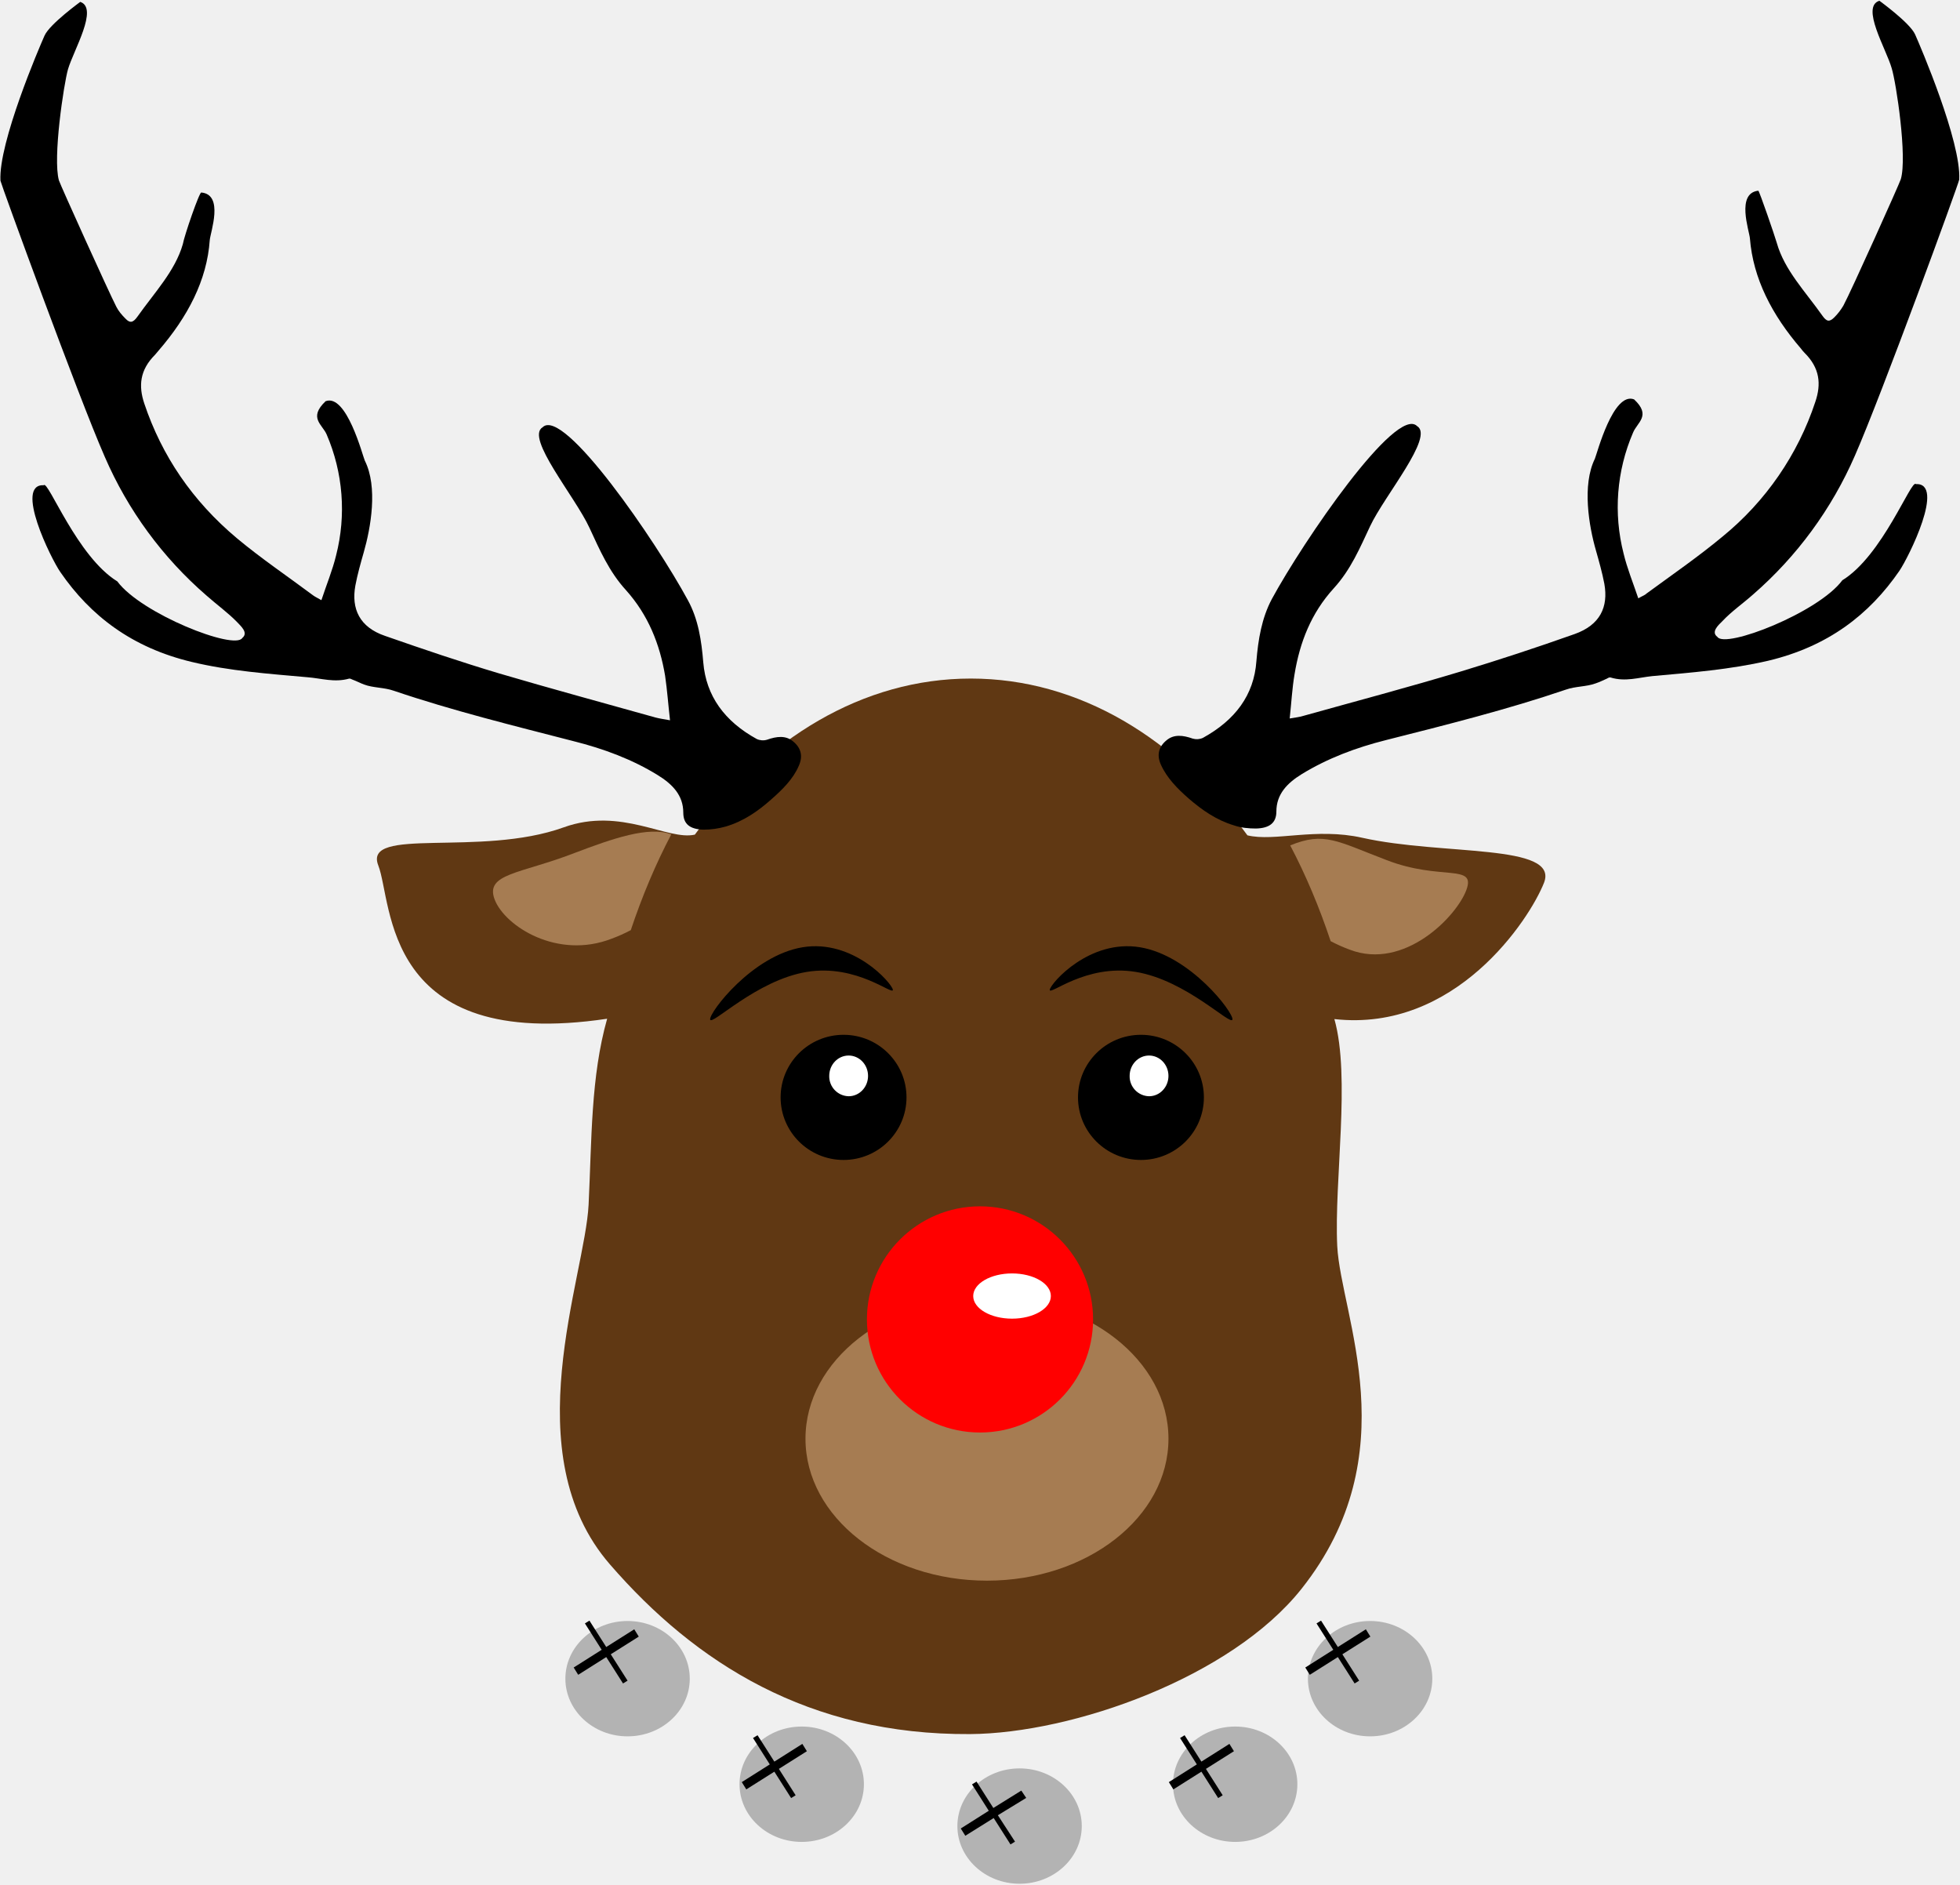
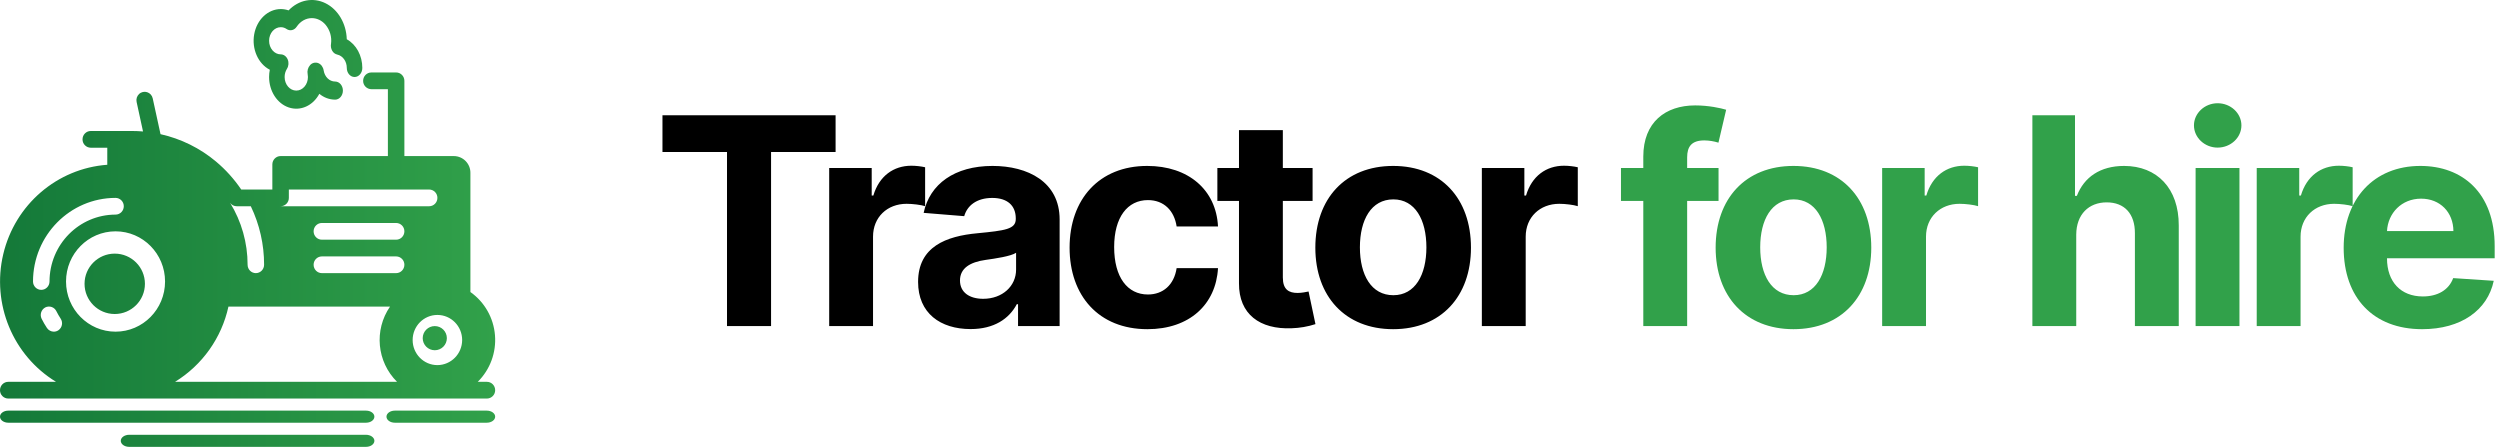
- <svg xmlns="http://www.w3.org/2000/svg" xmlns:xlink="http://www.w3.org/1999/xlink" width="52" height="50" viewBox="0 0 52 50">
+ <svg xmlns="http://www.w3.org/2000/svg" width="207" height="37" viewBox="0 0 207 37" fill="none">
+   <path fill="#F2F2F2" d="M0 0h207v37H0z" />
+   <path fill="#fff" d="M-321-17h1920v2922H-321z" />
+   <path fill="#fff" d="M-321-17h1920v70H-321z" />
+   <path d="M54.852 12.588V9.545h14.335v3.043h-5.343V27h-3.648V12.588h-5.344zM68.657 27V13.91h3.52v2.283h.136c.477-1.62 1.679-2.471 3.145-2.471.366 0 .818.05 1.142.127v3.222c-.341-.11-1.031-.196-1.534-.196-1.602 0-2.779 1.108-2.779 2.719V27h-3.63zm11.708.247c-2.497 0-4.347-1.312-4.347-3.903 0-2.924 2.327-3.793 4.918-4.032 2.275-.221 3.17-.332 3.17-1.176v-.05c0-1.075-.707-1.697-1.943-1.697-1.304 0-2.08.64-2.326 1.509l-3.359-.273c.503-2.386 2.566-3.886 5.702-3.886 2.915 0 5.557 1.312 5.557 4.431V27h-3.443v-1.815h-.102c-.64 1.218-1.892 2.062-3.827 2.062zm1.04-2.506c1.593 0 2.727-1.048 2.727-2.42v-1.39c-.435.29-1.73.478-2.523.589-1.278.179-2.122.682-2.122 1.704 0 .998.801 1.517 1.918 1.517zm13.6 2.515c-4.031 0-6.443-2.77-6.443-6.75 0-4.015 2.454-6.767 6.426-6.767 3.417 0 5.71 1.985 5.863 5.011h-3.426c-.196-1.304-1.048-2.182-2.377-2.182-1.688 0-2.796 1.415-2.796 3.887 0 2.505 1.1 3.929 2.796 3.929 1.244 0 2.164-.785 2.377-2.182h3.426c-.17 3.008-2.36 5.054-5.846 5.054zm13.677-13.347v2.727h-2.463v6.341c0 1.006.503 1.279 1.227 1.279.341 0 .724-.085.903-.12l.571 2.702a7.057 7.057 0 0 1-1.968.341c-2.634.11-4.381-1.16-4.364-3.724v-6.819h-1.79V13.91h1.79v-3.136h3.631v3.136h2.463zm6.671 13.347c-3.972 0-6.443-2.72-6.443-6.75 0-4.057 2.471-6.767 6.443-6.767 3.972 0 6.443 2.71 6.443 6.767 0 4.03-2.471 6.75-6.443 6.75zm.017-2.813c1.798 0 2.736-1.679 2.736-3.963s-.938-3.971-2.736-3.971c-1.832 0-2.77 1.687-2.77 3.971s.938 3.963 2.77 3.963zM122.697 27V13.91h3.52v2.283h.137c.477-1.62 1.679-2.471 3.145-2.471.366 0 .818.05 1.142.127v3.222c-.341-.11-1.032-.196-1.534-.196-1.603 0-2.779 1.108-2.779 2.719V27h-3.631z" fill="#000" />
+   <path d="M142.295 13.91v2.726h-2.599V27h-3.631V16.636h-1.849V13.91h1.849v-.946c0-2.846 1.833-4.236 4.296-4.236 1.116 0 2.113.222 2.565.358l-.639 2.727a4.034 4.034 0 0 0-1.168-.187c-1.065 0-1.423.52-1.423 1.406v.878h2.599zm6.203 13.346c-3.972 0-6.443-2.72-6.443-6.75 0-4.057 2.471-6.767 6.443-6.767 3.971 0 6.443 2.71 6.443 6.767 0 4.03-2.472 6.75-6.443 6.75zm.017-2.813c1.798 0 2.736-1.679 2.736-3.963s-.938-3.971-2.736-3.971c-1.833 0-2.77 1.687-2.77 3.971s.937 3.963 2.77 3.963zM155.842 27V13.91h3.52v2.283h.137c.477-1.62 1.679-2.471 3.144-2.471.367 0 .819.05 1.142.127v3.222c-.34-.11-1.031-.196-1.534-.196-1.602 0-2.778 1.108-2.778 2.719V27h-3.631zm16.07-7.568V27h-3.631V9.545h3.529v6.674h.153c.597-1.543 1.926-2.48 3.912-2.48 2.727 0 4.534 1.858 4.526 4.926V27h-3.631v-7.688c.008-1.61-.861-2.556-2.335-2.556-1.483 0-2.514.988-2.523 2.676zM181.796 27V13.91h3.631V27h-3.631zm1.824-14.778c-1.074 0-1.96-.827-1.96-1.841 0-1.006.886-1.833 1.96-1.833 1.083 0 1.969.827 1.969 1.833 0 1.014-.886 1.84-1.969 1.84zM186.857 27V13.91h3.52v2.283h.136c.477-1.62 1.679-2.471 3.145-2.471.366 0 .818.05 1.142.127v3.222c-.341-.11-1.031-.196-1.534-.196-1.603 0-2.779 1.108-2.779 2.719V27h-3.63zm13.694.256c-4.032 0-6.495-2.591-6.495-6.742 0-4.04 2.497-6.775 6.35-6.775 3.46 0 6.153 2.198 6.153 6.647v.998h-8.915v.008c0 1.952 1.151 3.154 2.966 3.154 1.211 0 2.148-.52 2.514-1.518l3.358.222c-.511 2.429-2.693 4.006-5.931 4.006zm-2.907-8.122h5.498c-.009-1.56-1.1-2.685-2.677-2.685-1.61 0-2.744 1.193-2.821 2.684z" fill="#31A14A" />
+   <path d="M0 32.308c0-.383.306-.693.683-.693H4.64c-3.574-2.178-5.343-6.45-4.373-10.56.97-4.109 4.457-7.108 8.616-7.412v-1.412H7.517a.688.688 0 0 1-.684-.692c0-.383.306-.693.684-.693h3.416c.301 0 .602.013.902.039h.007l-.53-2.44a.698.698 0 0 1 .205-.662.677.677 0 0 1 .668-.15c.233.076.409.271.46.513l.646 2.963a10.824 10.824 0 0 1 4.599 2.271c.797.67 1.498 1.447 2.084 2.312h2.576v-2.077c0-.382.306-.692.683-.692h8.884V7.385H30.75a.688.688 0 0 1-.683-.693c0-.382.306-.692.683-.692h2.05c.377 0 .683.31.683.692v6.231h4.1a1.38 1.38 0 0 1 1.367 1.385v9.872a4.85 4.85 0 0 1 2.034 3.573 4.872 4.872 0 0 1-1.426 3.862h.759c.377 0 .683.31.683.693a.688.688 0 0 1-.683.692H.683A.688.688 0 0 1 0 32.308zm32.8-9.693c.377 0 .683-.31.683-.692a.688.688 0 0 0-.683-.692h-6.15a.688.688 0 0 0-.683.692c0 .382.306.692.683.692h6.15zm0-2.769c.377 0 .683-.31.683-.692a.688.688 0 0 0-.683-.692h-6.15a.688.688 0 0 0-.683.692c0 .382.306.692.683.692h6.15zm5.467 8.308c0-1.147-.918-2.077-2.05-2.077-1.133 0-2.05.93-2.05 2.077 0 1.147.917 2.077 2.05 2.077 1.13-.004 2.046-.932 2.05-2.077zm-14.35-11.77a.688.688 0 0 1-.684.693h12.3c.378 0 .684-.31.684-.692a.688.688 0 0 0-.684-.693H23.917v.693zm-4.319.693a.667.667 0 0 1-.547-.284 9.776 9.776 0 0 1 1.45 5.13c0 .382.305.692.682.692.378 0 .684-.31.684-.692a11.154 11.154 0 0 0-1.1-4.846h-1.169zm-.683 8.308a9.749 9.749 0 0 1-4.421 6.23h18.381a4.879 4.879 0 0 1-.58-6.23h-13.38zm-5.248-2.077c0-2.294-1.836-4.154-4.1-4.154-2.265 0-4.1 1.86-4.1 4.154 0 2.294 1.835 4.154 4.1 4.154 2.264 0 4.1-1.86 4.1-4.154zm-10.934 0c0 .382.306.692.684.692.377 0 .683-.31.683-.692.004-3.057 2.45-5.535 5.467-5.539.377 0 .683-.31.683-.692a.688.688 0 0 0-.683-.692c-3.772.006-6.828 3.102-6.834 6.923zm1.722 4.154c.137.001.27-.04.383-.118a.7.7 0 0 0 .184-.962 5.998 5.998 0 0 1-.355-.617.68.68 0 0 0-.916-.311.71.71 0 0 0-.307.934c.132.266.28.522.444.769a.69.69 0 0 0 .567.305zM40.308 34c.382 0 .692.224.692.5s-.31.5-.692.5h-7.616c-.382 0-.692-.224-.692-.5s.31-.5.692-.5h7.616zM.688 35C.309 35 0 34.776 0 34.5s.308-.5.689-.5H30.31c.38 0 .689.224.689.5s-.308.5-.689.5H.69zM30.3 36c.387 0 .7.224.7.5s-.313.5-.7.5H10.7c-.387 0-.7-.224-.7-.5s.313-.5.7-.5h19.6zM9.5 26a2.5 2.5 0 1 1 0-5 2.5 2.5 0 0 1 0 5zM36 29a1 1 0 1 1 0-2 1 1 0 0 1 0 2zM22.34 5.776c-.972-.502-1.51-1.728-1.292-2.94.219-1.213 1.135-2.082 2.197-2.086.22 0 .44.037.65.11.836-.873 2.03-1.103 3.061-.59 1.032.511 1.717 1.673 1.757 2.98.787.435 1.288 1.36 1.287 2.376 0 .414-.288.75-.643.75-.356 0-.643-.336-.643-.75.001-.544-.331-1.01-.79-1.107a.646.646 0 0 1-.421-.323.855.855 0 0 1-.093-.578 2.044 2.044 0 0 0-.454-1.568c-.302-.352-.71-.55-1.137-.55-.49 0-.954.262-1.255.713-.199.3-.557.38-.837.188a.832.832 0 0 0-.481-.15c-.533 0-.965.503-.965 1.125 0 .621.432 1.125.965 1.125.242.001.463.161.572.413a.855.855 0 0 1-.058.783 1.272 1.272 0 0 0-.193.68c0 .62.432 1.124.965 1.124.533 0 .965-.504.965-1.125 0-.076-.007-.152-.022-.226a.872.872 0 0 1 .206-.763.605.605 0 0 1 .67-.161c.233.092.404.323.448.605.083.534.484.922.95.92.355 0 .643.336.643.75s-.288.75-.643.75a2.04 2.04 0 0 1-1.307-.485c-.533.993-1.565 1.455-2.53 1.132-.965-.322-1.63-1.351-1.631-2.522 0-.202.02-.404.059-.6z" fill="url(#a)" />
  <defs>
-     <path id="a" d="M201.14 45.223c-1.23-.276-2.326.11-3.045-.064-1.873-2.57-4.464-4.159-7.34-4.159-2.865 0-5.457 1.588-7.32 4.14-.719.166-1.958-.743-3.48-.193-2.214.8-5.326-.036-4.919 1.01.388.992.095 4.958 6.072 4.067-.435 1.542-.407 3.186-.492 4.93-.094 1.928-1.986 6.61.568 9.547 2.27 2.617 5.277 4.526 9.552 4.499 2.734-.019 6.933-1.506 8.796-3.856 2.838-3.58 1.04-7.252.946-9.088-.085-1.745.36-4.48-.076-6.023 3.207.358 5.174-2.634 5.562-3.617.406-1.046-2.696-.716-4.824-1.193z" />
-     <path id="b" d="M186.37 61.165c0-2.08 2.156-3.765 4.815-3.765 2.66 0 4.815 1.686 4.815 3.765 0 2.08-2.156 3.765-4.815 3.765-2.66 0-4.815-1.686-4.815-3.765z" />
-     <path id="c" d="M180.246 45.626c-1.441.56-2.392.54-2.12 1.242.274.701 1.659 1.592 3.1 1.033a4.13 4.13 0 0 0 .509-.227c.301-.901.66-1.754 1.074-2.54-.594-.228-1.564.113-2.563.492z" />
-     <path id="d" d="M201.783 45.814c1.441.56 2.383.085 2.12.796-.264.711-1.65 2.133-3.09 1.583a4.146 4.146 0 0 1-.51-.227c-.3-.901-.659-1.754-1.073-2.54.904-.37 1.234-.115 2.553.388z" />
-     <path id="e" d="M180 67.53c0-.845.739-1.53 1.65-1.53.911 0 1.65.685 1.65 1.53s-.739 1.53-1.65 1.53c-.911 0-1.65-.685-1.65-1.53z" />
-     <path id="f" d="M190.4 71.44c0-.845.739-1.53 1.65-1.53.911 0 1.65.685 1.65 1.53s-.739 1.53-1.65 1.53c-.911 0-1.65-.685-1.65-1.53z" />
-     <path id="g" d="M184.62 70.33c0-.845.739-1.53 1.65-1.53.911 0 1.65.685 1.65 1.53s-.739 1.53-1.65 1.53c-.911 0-1.65-.685-1.65-1.53z" />
-     <path id="h" d="M196.12 70.33c0-.845.739-1.53 1.65-1.53.911 0 1.65.685 1.65 1.53s-.739 1.53-1.65 1.53c-.911 0-1.65-.685-1.65-1.53z" />
-     <path id="i" d="M199.7 67.53c0-.845.739-1.53 1.65-1.53.911 0 1.65.685 1.65 1.53s-.739 1.53-1.65 1.53c-.911 0-1.65-.685-1.65-1.53z" />
-     <path id="j" d="M170.342 28.107c.604.055.241 1.05.223 1.262-.074 1.068-.585 2.035-1.356 2.929-.028.037-.065.073-.093.11-.408.406-.445.83-.287 1.299.464 1.382 1.272 2.579 2.46 3.574.64.534 1.337 1.004 2.015 1.51.047.037.112.065.223.13.14-.425.297-.802.39-1.189a4.98 4.98 0 0 0-.25-3.205c-.112-.267-.493-.442-.029-.884.558-.212.985 1.455 1.04 1.575.353.7.158 1.786-.027 2.431-.084.295-.168.59-.223.884-.112.617.111 1.106.79 1.336 1.002.35 2.005.69 3.026.995 1.374.405 2.767.782 4.15 1.17.103.027.224.045.382.073-.047-.414-.075-.801-.13-1.179-.14-.838-.446-1.612-1.04-2.275-.446-.488-.697-1.068-.966-1.649-.38-.829-1.709-2.394-1.244-2.67.557-.553 3.017 3.039 3.853 4.586.279.507.362 1.078.409 1.649.074.893.566 1.566 1.42 2.035a.386.386 0 0 0 .27.019c.26-.092.501-.12.696.046.214.175.26.396.149.645-.149.35-.437.635-.743.902-.344.304-.724.571-1.198.71a2.15 2.15 0 0 1-.585.082c-.362-.009-.539-.147-.539-.451 0-.46-.287-.755-.677-.995-.669-.414-1.43-.7-2.238-.902-1.607-.415-3.213-.81-4.764-1.336-.26-.092-.548-.074-.79-.166-.101-.037-.203-.092-.306-.129-.027-.009-.065-.036-.092-.027-.39.11-.743-.01-1.105-.037-1.031-.092-2.071-.166-3.065-.405-1.588-.378-2.693-1.225-3.491-2.386-.25-.36-1.226-2.34-.437-2.303.112-.138.883 1.898 1.95 2.552.632.856 3.111 1.833 3.315 1.501.168-.138-.037-.313-.13-.414-.25-.258-.547-.47-.817-.71a10.237 10.237 0 0 1-2.702-3.684c-.696-1.584-2.758-7.248-2.767-7.322-.056-1.004 1.03-3.537 1.17-3.85.14-.313.975-.912.947-.894.492.166-.176 1.28-.325 1.787-.111.387-.408 2.358-.241 2.948.028.1 1.328 2.975 1.523 3.352.055.11.148.221.241.313.12.13.204.11.316-.046.455-.644 1.003-1.215 1.207-1.925.037-.22.446-1.409.492-1.372z" />
-     <path id="k" d="M185.71 52.11c0-.917.748-1.66 1.67-1.66.922 0 1.67.743 1.67 1.66 0 .917-.748 1.66-1.67 1.66-.922 0-1.67-.743-1.67-1.66z" />
-     <path id="l" d="M193.6 52.11c0-.917.748-1.66 1.67-1.66.922 0 1.67.743 1.67 1.66 0 .917-.748 1.66-1.67 1.66-.922 0-1.67-.743-1.67-1.66z" />
-     <path id="m" d="M212.141 29.45c.205.718.753 1.28 1.208 1.924.111.157.185.175.315.046.093-.092.177-.202.242-.313.204-.377 1.495-3.251 1.523-3.352.176-.58-.121-2.56-.242-2.948-.148-.516-.826-1.63-.325-1.787-.028-.018.808.58.947.894.14.313 1.226 2.846 1.17 3.85 0 .074-2.07 5.738-2.767 7.322a10.348 10.348 0 0 1-2.702 3.684c-.27.24-.576.452-.817.71-.102.1-.307.285-.13.414.204.322 2.683-.645 3.315-1.501 1.068-.654 1.83-2.69 1.95-2.552.79-.036-.186 1.935-.437 2.303-.798 1.16-1.894 2.008-3.491 2.386-.994.23-2.034.313-3.064.405-.362.037-.715.156-1.105.037-.028-.01-.065.009-.093.027-.102.046-.195.092-.307.13-.25.091-.529.073-.789.165-1.541.525-3.157.93-4.763 1.336-.808.202-1.56.488-2.238.902-.39.24-.678.534-.678.995 0 .304-.186.442-.539.451-.195 0-.399-.018-.585-.083-.464-.138-.845-.405-1.198-.709-.306-.267-.585-.552-.742-.902-.112-.25-.065-.47.148-.645.195-.166.437-.138.697-.046a.386.386 0 0 0 .269-.019c.854-.47 1.356-1.133 1.42-2.035.047-.571.14-1.142.41-1.649.835-1.538 3.296-5.14 3.853-4.587.464.277-.864 1.842-1.245 2.653-.269.571-.51 1.151-.965 1.649-.604.663-.901 1.436-1.04 2.275-.065.377-.084.764-.13 1.179.158-.028.269-.037.38-.074 1.384-.387 2.777-.755 4.151-1.17a68.313 68.313 0 0 0 3.027-.995c.678-.24.901-.718.79-1.335-.056-.295-.14-.59-.223-.884-.186-.645-.372-1.732-.028-2.432.056-.129.483-1.787 1.04-1.575.464.433.083.608-.028.884a4.98 4.98 0 0 0-.25 3.206c.092.386.25.773.39 1.188.11-.065.176-.083.222-.13.678-.497 1.374-.976 2.015-1.51a7.748 7.748 0 0 0 2.46-3.573c.159-.47.122-.894-.287-1.3a.92.92 0 0 1-.093-.11c-.77-.893-1.272-1.86-1.356-2.929-.018-.202-.371-1.197.223-1.261.028.009.437 1.197.492 1.39z" />
-     <path id="n" d="M181.947 66.414l-.12-.194-.743.47-.446-.7-.12.074.445.7-.743.47.12.193.744-.47.445.7.121-.074-.446-.7z" />
-     <path id="o" d="M186.407 69.454l-.12-.194-.743.47-.446-.7-.12.074.445.7-.743.47.12.193.744-.47.445.7.12-.074-.445-.7z" />
-     <path id="p" d="M192.226 70.693l-.13-.194-.742.461-.446-.7-.12.074.445.7-.743.47.12.193.753-.47.446.7.12-.074-.455-.7z" />
-     <path id="q" d="M197.737 69.454l-.12-.194-.743.47-.446-.7-.12.074.445.7-.743.47.12.193.744-.47.445.7.12-.074-.445-.7z" />
-     <path id="r" d="M201.357 66.414l-.12-.194-.743.47-.446-.7-.12.074.445.7-.743.47.12.193.744-.47.445.7.12-.074-.445-.7z" />
-     <path id="s" d="M183.84 50.044c-.027-.185 1.115-1.695 2.452-1.916 1.337-.221 2.358.94 2.396 1.124.027.184-.948-.691-2.285-.47-1.337.22-2.535 1.446-2.562 1.262z" />
-     <path id="t" d="M197.698 50.044c.028-.185-1.115-1.695-2.452-1.916-1.337-.221-2.358.94-2.395 1.124-.028.184.947-.691 2.284-.47 1.337.22 2.526 1.446 2.563 1.262z" />
-     <path id="u" d="M188 58a3 3 0 1 1 6 0 3 3 0 0 1-6 0z" />
-     <path id="v" d="M187 51.54c0-.298.23-.54.515-.54.284 0 .515.242.515.54 0 .298-.23.54-.515.54a.528.528 0 0 1-.515-.54z" />
-     <path id="w" d="M194.97 51.54c0-.298.23-.54.515-.54.284 0 .515.242.515.54 0 .298-.23.54-.515.54a.528.528 0 0 1-.515-.54z" />
-     <path id="x" d="M190.82 57.38c0-.331.461-.6 1.03-.6s1.03.269 1.03.6c0 .331-.461.6-1.03.6s-1.03-.269-1.03-.6z" />
+     <linearGradient id="a" x1="41" x2="0" gradientUnits="userSpaceOnUse">
+       <stop stop-color="#31A14A" />
+       <stop offset="1" stop-color="#147939" />
+     </linearGradient>
  </defs>
-   <use fill="#603813" xlink:href="#a" transform="translate(-165 -23)" />
-   <use fill="#a67c52" xlink:href="#b" transform="translate(-165 -23)" />
-   <use fill="#a67c52" xlink:href="#c" transform="translate(-165 -23)" />
-   <use fill="#a67c52" xlink:href="#d" transform="translate(-165 -23)" />
-   <use fill="#b3b3b3" xlink:href="#e" transform="translate(-165 -23)" />
-   <use fill="#b3b3b3" xlink:href="#f" transform="translate(-165 -23)" />
-   <use fill="#b3b3b3" xlink:href="#g" transform="translate(-165 -23)" />
-   <use fill="#b3b3b3" xlink:href="#h" transform="translate(-165 -23)" />
-   <use fill="#b3b3b3" xlink:href="#i" transform="translate(-165 -23)" />
-   <g>
-     <use xlink:href="#j" transform="translate(-165 -23)" />
-     <use xlink:href="#k" transform="translate(-165 -23)" />
-     <use xlink:href="#l" transform="translate(-165 -23)" />
-     <use xlink:href="#m" transform="translate(-165 -23)" />
-     <use xlink:href="#n" transform="translate(-165 -23)" />
-     <use xlink:href="#o" transform="translate(-165 -23)" />
-     <use xlink:href="#p" transform="translate(-165 -23)" />
-     <use xlink:href="#q" transform="translate(-165 -23)" />
-     <use xlink:href="#r" transform="translate(-165 -23)" />
-     <use xlink:href="#s" transform="translate(-165 -23)" />
-     <use xlink:href="#t" transform="translate(-165 -23)" />
-   </g>
-   <g transform="translate(-165 -23)">
-     <use fill="red" xlink:href="#u" />
-   </g>
-   <g>
-     <use fill="#fff" xlink:href="#v" transform="translate(-165 -23)" />
-     <use fill="#fff" xlink:href="#w" transform="translate(-165 -23)" />
-     <use fill="#fff" xlink:href="#x" transform="translate(-165 -23)" />
-   </g>
</svg>
